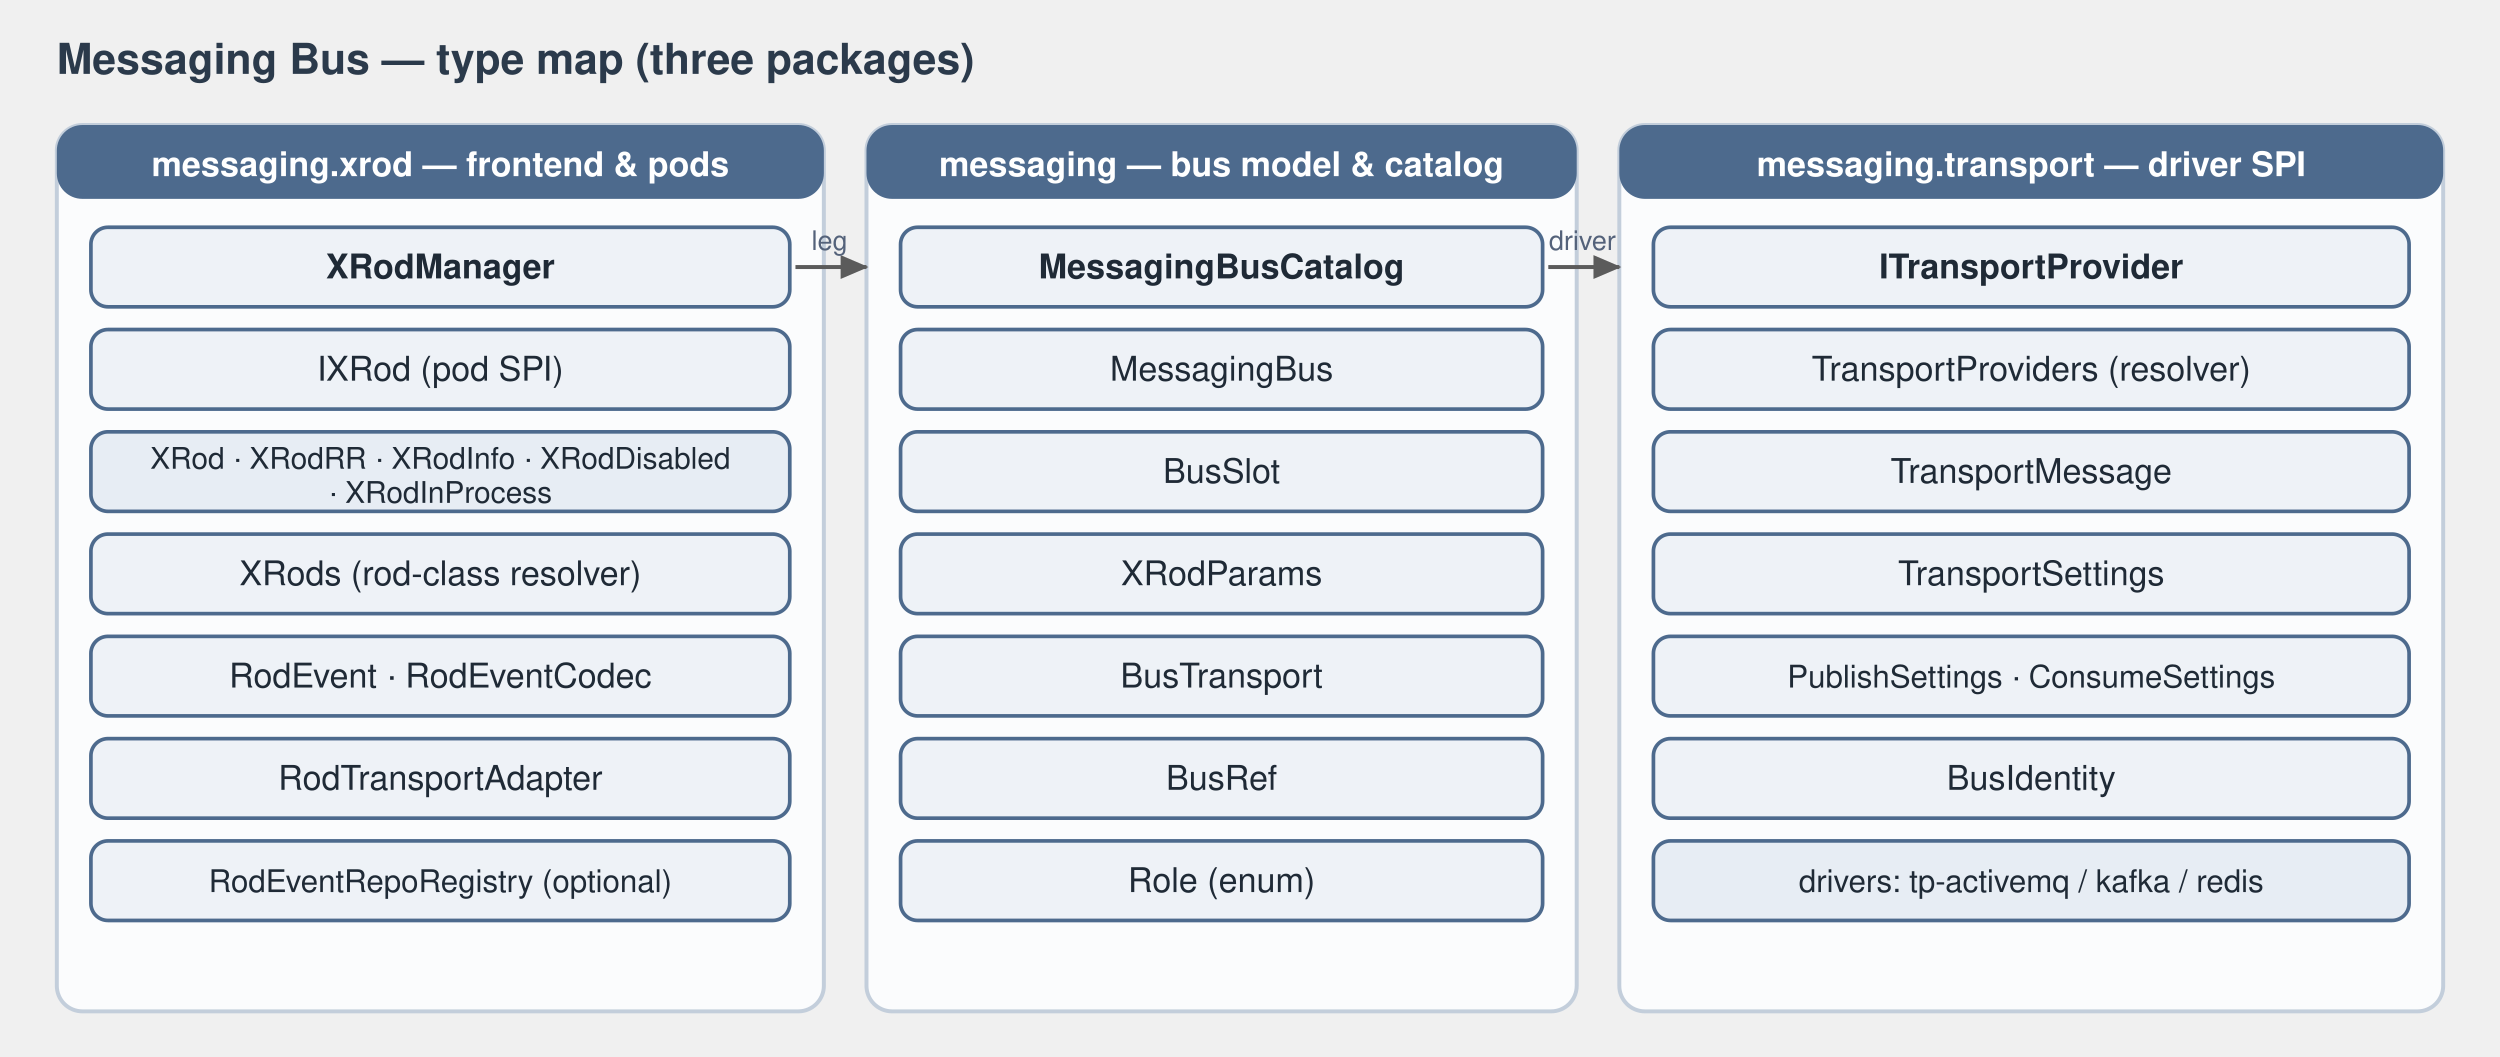
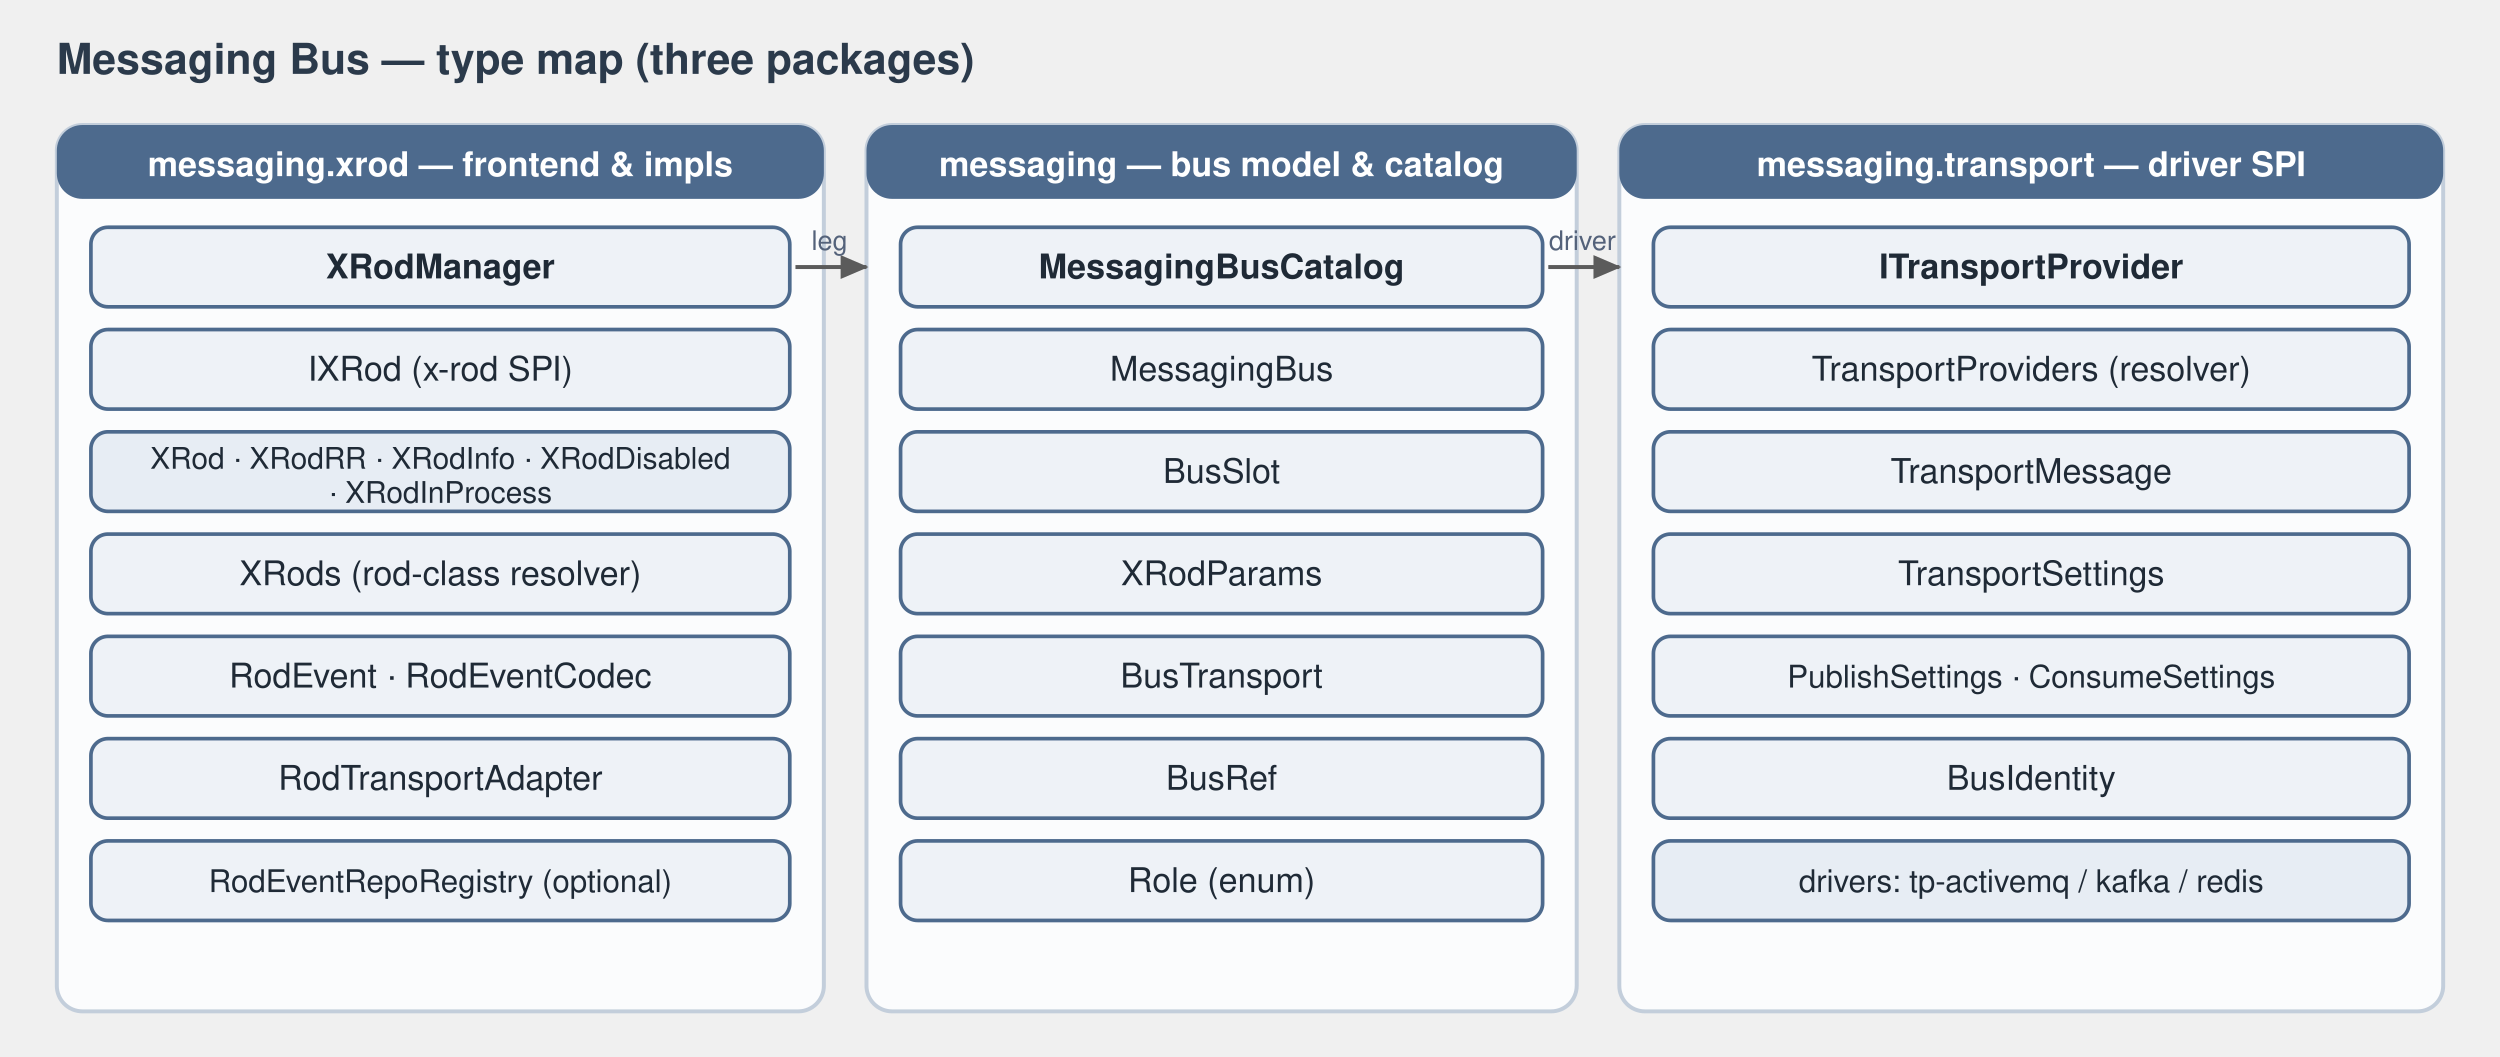
<svg xmlns="http://www.w3.org/2000/svg" viewBox="0 0 880 372" width="880" font-family="Segoe UI, Helvetica, Arial, sans-serif" font-size="12">
  <defs>
    <marker id="ar" markerWidth="9" markerHeight="9" refX="6.5" refY="3" orient="auto" markerUnits="strokeWidth">
      <path d="M0,0 L7,3 L0,6 z" fill="#5b5b5b" />
    </marker>
  </defs>
  <text x="20" y="26" font-weight="600" font-size="15" fill="#2b3a4b">Messaging Bus — type map (three packages)</text>
  <rect x="20" y="44" width="270" height="312" rx="9" fill="#fbfcfd" stroke="#c3cedb" stroke-width="1.4" />
  <rect x="20" y="44" width="270" height="26" rx="9" fill="#4D6A8D" />
-   <text x="155" y="62" text-anchor="middle" font-weight="600" fill="#ffffff">messaging.xrod — frontend &amp; pods</text>
+   <text x="155" y="62" text-anchor="middle" font-weight="600" fill="#ffffff">messaging.xrod — frontend &amp; impls</text>
  <rect x="32" y="80" width="246" height="28" rx="6" fill="#eef2f7" stroke="#4D6A8D" stroke-width="1.3" />
  <text x="155" y="98" text-anchor="middle" font-weight="600" fill="#1f2a36">XRodManager</text>
  <rect x="32" y="116" width="246" height="28" rx="6" fill="#eef2f7" stroke="#4D6A8D" stroke-width="1.3" />
-   <text x="155" y="134" text-anchor="middle" fill="#1f2a36">IXRod  (pod SPI)</text>
+   <text x="155" y="134" text-anchor="middle" fill="#1f2a36">IXRod  (x-rod SPI)</text>
  <rect x="32" y="152" width="246" height="28" rx="6" fill="#e7edf4" stroke="#4D6A8D" stroke-width="1.3" />
  <text x="155" y="165" text-anchor="middle" font-size="10.5" fill="#1f2a36">XRod · XRodRR · XRodInfo · XRodDisabled</text>
  <text x="155" y="177" text-anchor="middle" font-size="10.5" fill="#1f2a36">· XRodInProcess</text>
  <rect x="32" y="188" width="246" height="28" rx="6" fill="#eef2f7" stroke="#4D6A8D" stroke-width="1.3" />
  <text x="155" y="206" text-anchor="middle" fill="#1f2a36">XRods  (rod-class resolver)</text>
  <rect x="32" y="224" width="246" height="28" rx="6" fill="#eef2f7" stroke="#4D6A8D" stroke-width="1.3" />
  <text x="155" y="242" text-anchor="middle" fill="#1f2a36">RodEvent · RodEventCodec</text>
  <rect x="32" y="260" width="246" height="28" rx="6" fill="#eef2f7" stroke="#4D6A8D" stroke-width="1.3" />
  <text x="155" y="278" text-anchor="middle" fill="#1f2a36">RodTransportAdapter</text>
  <rect x="32" y="296" width="246" height="28" rx="6" fill="#eef2f7" stroke="#4D6A8D" stroke-width="1.3" />
  <text x="155" y="314" text-anchor="middle" font-size="11" fill="#1f2a36">RodEventRepoRegistry  (optional)</text>
  <rect x="305" y="44" width="250" height="312" rx="9" fill="#fbfcfd" stroke="#c3cedb" stroke-width="1.4" />
  <rect x="305" y="44" width="250" height="26" rx="9" fill="#4D6A8D" />
  <text x="430" y="62" text-anchor="middle" font-weight="600" fill="#ffffff">messaging — bus model &amp; catalog</text>
  <rect x="317" y="80" width="226" height="28" rx="6" fill="#eef2f7" stroke="#4D6A8D" stroke-width="1.3" />
  <text x="430" y="98" text-anchor="middle" font-weight="600" fill="#1f2a36">MessagingBusCatalog</text>
  <rect x="317" y="116" width="226" height="28" rx="6" fill="#eef2f7" stroke="#4D6A8D" stroke-width="1.3" />
  <text x="430" y="134" text-anchor="middle" fill="#1f2a36">MessagingBus</text>
  <rect x="317" y="152" width="226" height="28" rx="6" fill="#eef2f7" stroke="#4D6A8D" stroke-width="1.3" />
  <text x="430" y="170" text-anchor="middle" fill="#1f2a36">BusSlot</text>
  <rect x="317" y="188" width="226" height="28" rx="6" fill="#eef2f7" stroke="#4D6A8D" stroke-width="1.3" />
  <text x="430" y="206" text-anchor="middle" fill="#1f2a36">XRodParams</text>
  <rect x="317" y="224" width="226" height="28" rx="6" fill="#eef2f7" stroke="#4D6A8D" stroke-width="1.3" />
  <text x="430" y="242" text-anchor="middle" fill="#1f2a36">BusTransport</text>
  <rect x="317" y="260" width="226" height="28" rx="6" fill="#eef2f7" stroke="#4D6A8D" stroke-width="1.3" />
  <text x="430" y="278" text-anchor="middle" fill="#1f2a36">BusRef</text>
  <rect x="317" y="296" width="226" height="28" rx="6" fill="#eef2f7" stroke="#4D6A8D" stroke-width="1.3" />
  <text x="430" y="314" text-anchor="middle" fill="#1f2a36">Role  (enum)</text>
  <rect x="570" y="44" width="290" height="312" rx="9" fill="#fbfcfd" stroke="#c3cedb" stroke-width="1.4" />
  <rect x="570" y="44" width="290" height="26" rx="9" fill="#4D6A8D" />
  <text x="715" y="62" text-anchor="middle" font-weight="600" fill="#ffffff">messaging.transport — driver SPI</text>
  <rect x="582" y="80" width="266" height="28" rx="6" fill="#eef2f7" stroke="#4D6A8D" stroke-width="1.3" />
  <text x="715" y="98" text-anchor="middle" font-weight="600" fill="#1f2a36">ITransportProvider</text>
  <rect x="582" y="116" width="266" height="28" rx="6" fill="#eef2f7" stroke="#4D6A8D" stroke-width="1.3" />
  <text x="715" y="134" text-anchor="middle" fill="#1f2a36">TransportProviders  (resolver)</text>
  <rect x="582" y="152" width="266" height="28" rx="6" fill="#eef2f7" stroke="#4D6A8D" stroke-width="1.3" />
  <text x="715" y="170" text-anchor="middle" fill="#1f2a36">TransportMessage</text>
  <rect x="582" y="188" width="266" height="28" rx="6" fill="#eef2f7" stroke="#4D6A8D" stroke-width="1.3" />
  <text x="715" y="206" text-anchor="middle" fill="#1f2a36">TransportSettings</text>
  <rect x="582" y="224" width="266" height="28" rx="6" fill="#eef2f7" stroke="#4D6A8D" stroke-width="1.3" />
  <text x="715" y="242" text-anchor="middle" font-size="11" fill="#1f2a36">PublishSettings · ConsumeSettings</text>
  <rect x="582" y="260" width="266" height="28" rx="6" fill="#eef2f7" stroke="#4D6A8D" stroke-width="1.3" />
  <text x="715" y="278" text-anchor="middle" fill="#1f2a36">BusIdentity</text>
  <rect x="582" y="296" width="266" height="28" rx="6" fill="#e7edf4" stroke="#4D6A8D" stroke-width="1.3" />
  <text x="715" y="314" text-anchor="middle" font-size="11" fill="#1f2a36">drivers: tp-activemq / kafka / redis</text>
  <line x1="280" y1="94" x2="305" y2="94" stroke="#5b5b5b" stroke-width="1.4" marker-end="url(#ar)" />
  <text x="292" y="88" text-anchor="middle" font-size="9.5" fill="#54627a">leg</text>
  <line x1="545" y1="94" x2="570" y2="94" stroke="#5b5b5b" stroke-width="1.4" marker-end="url(#ar)" />
  <text x="557" y="88" text-anchor="middle" font-size="9.5" fill="#54627a">driver</text>
</svg>
